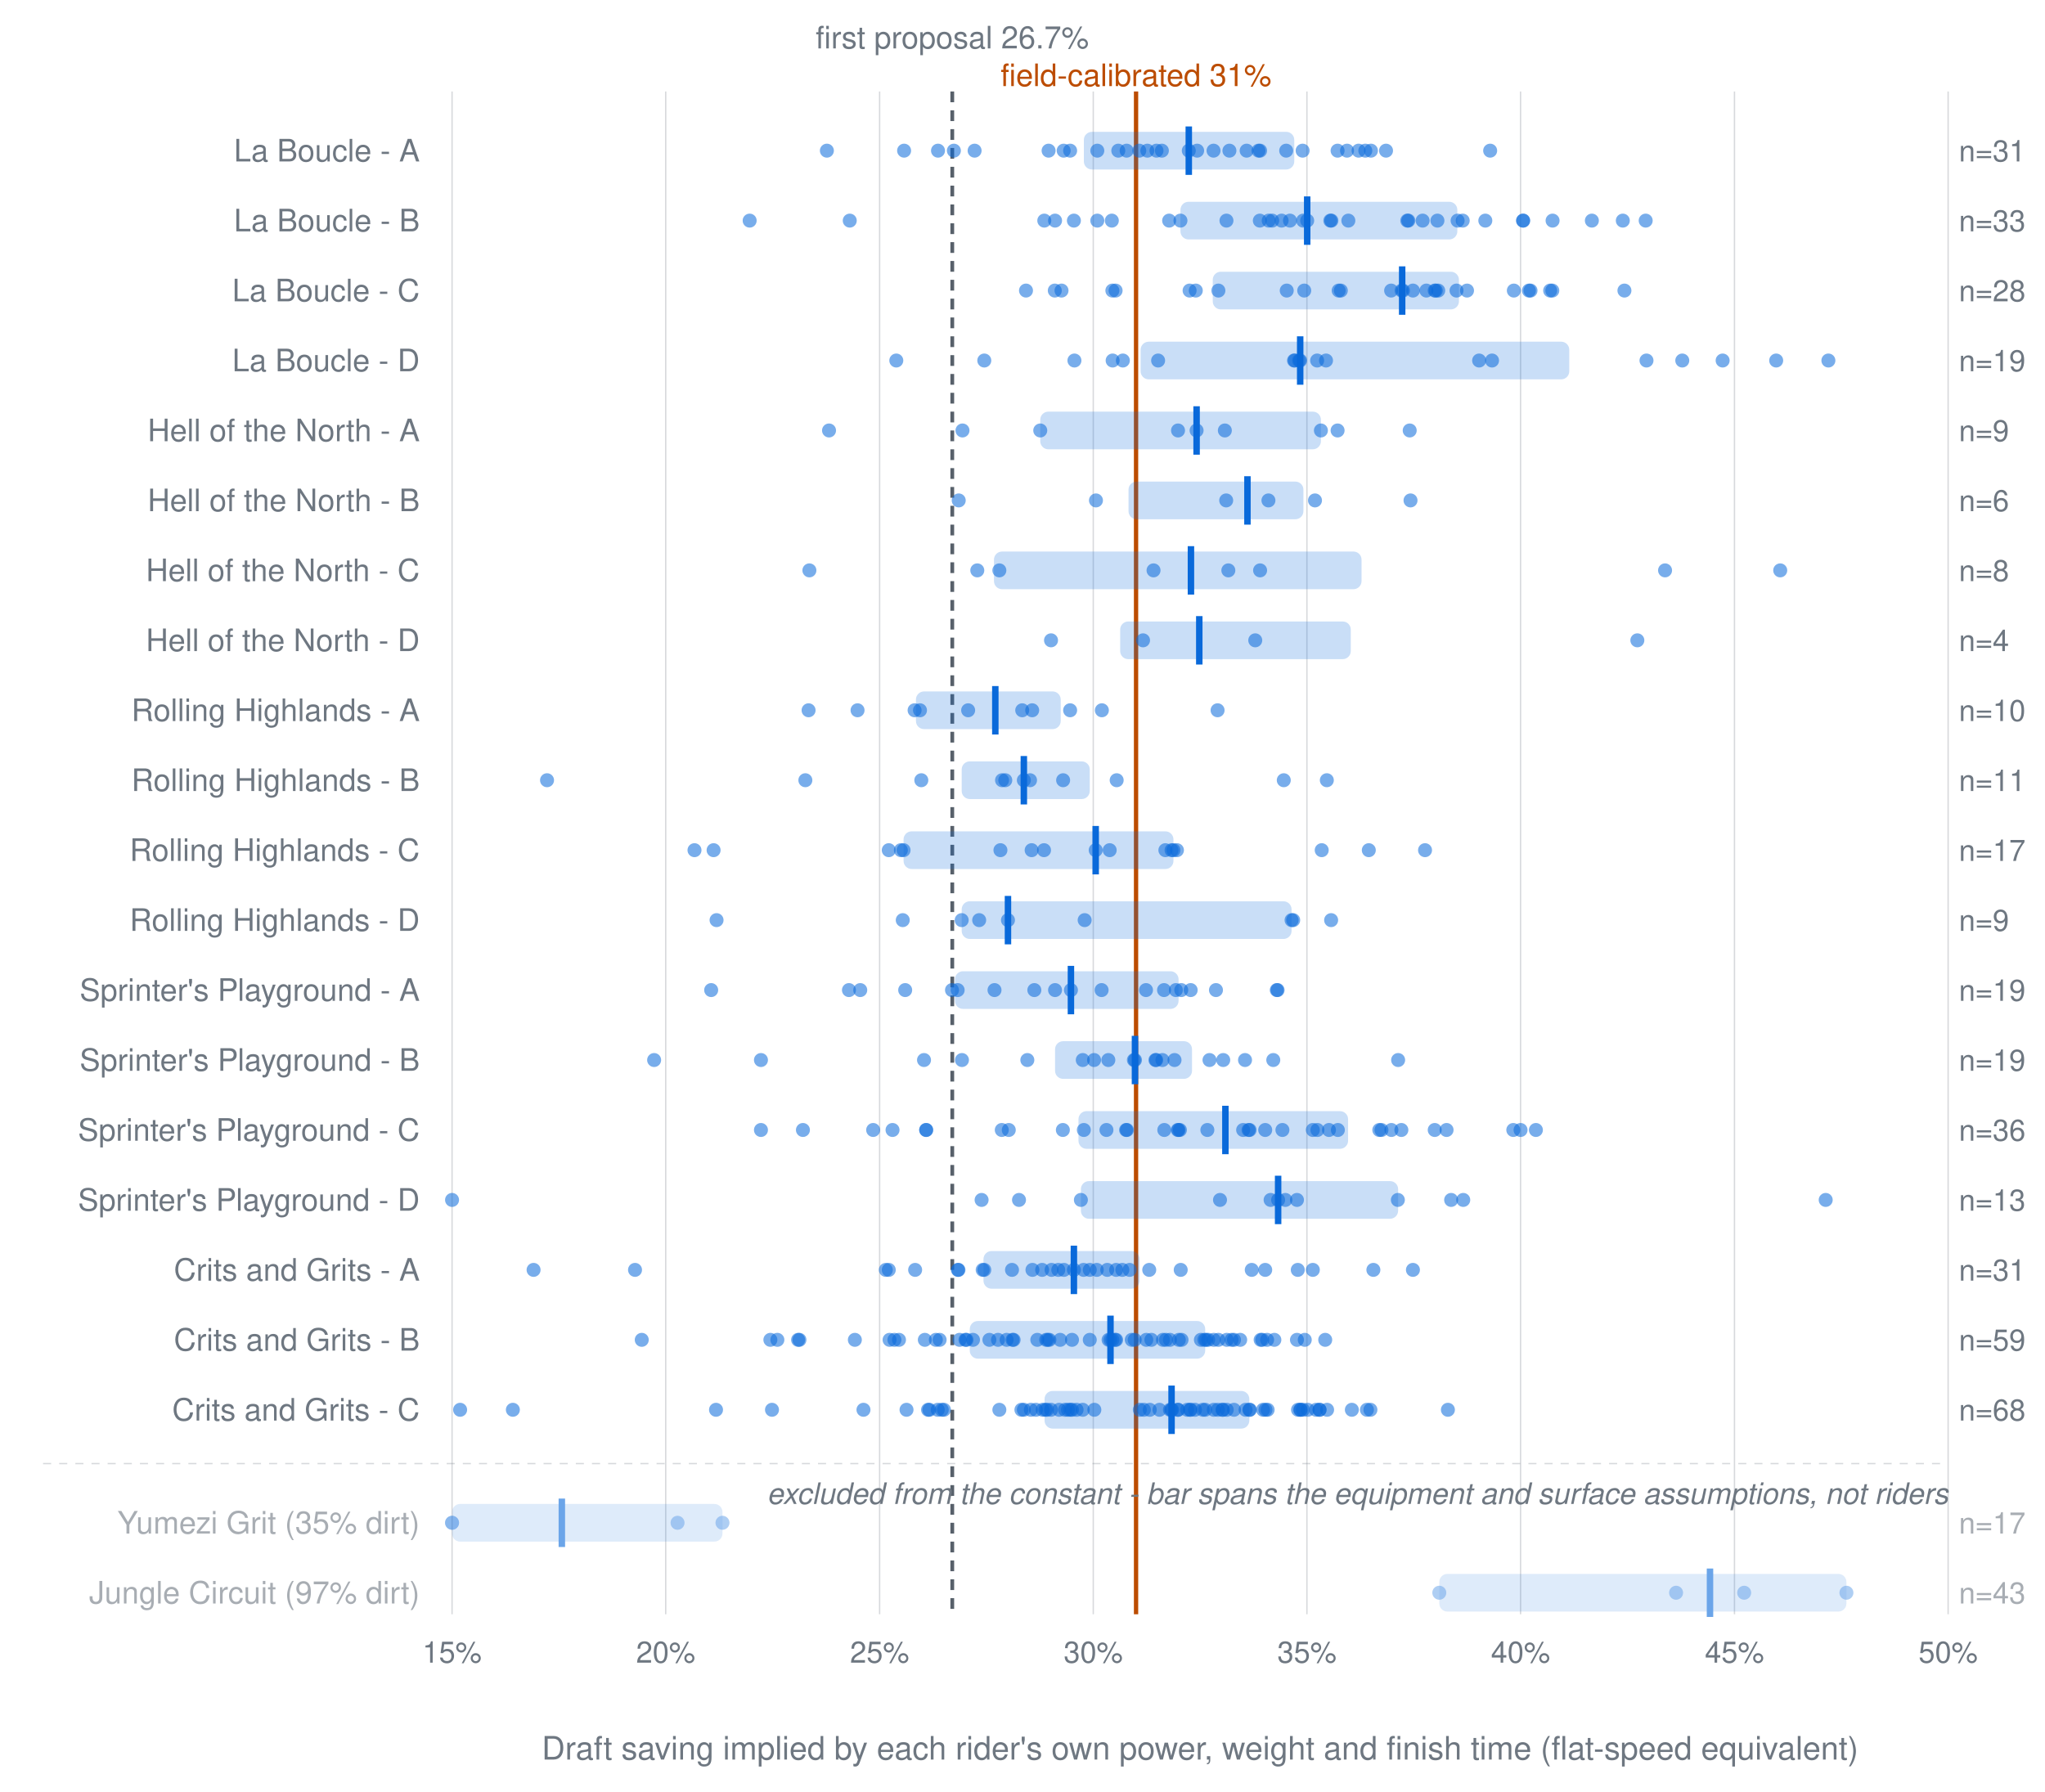
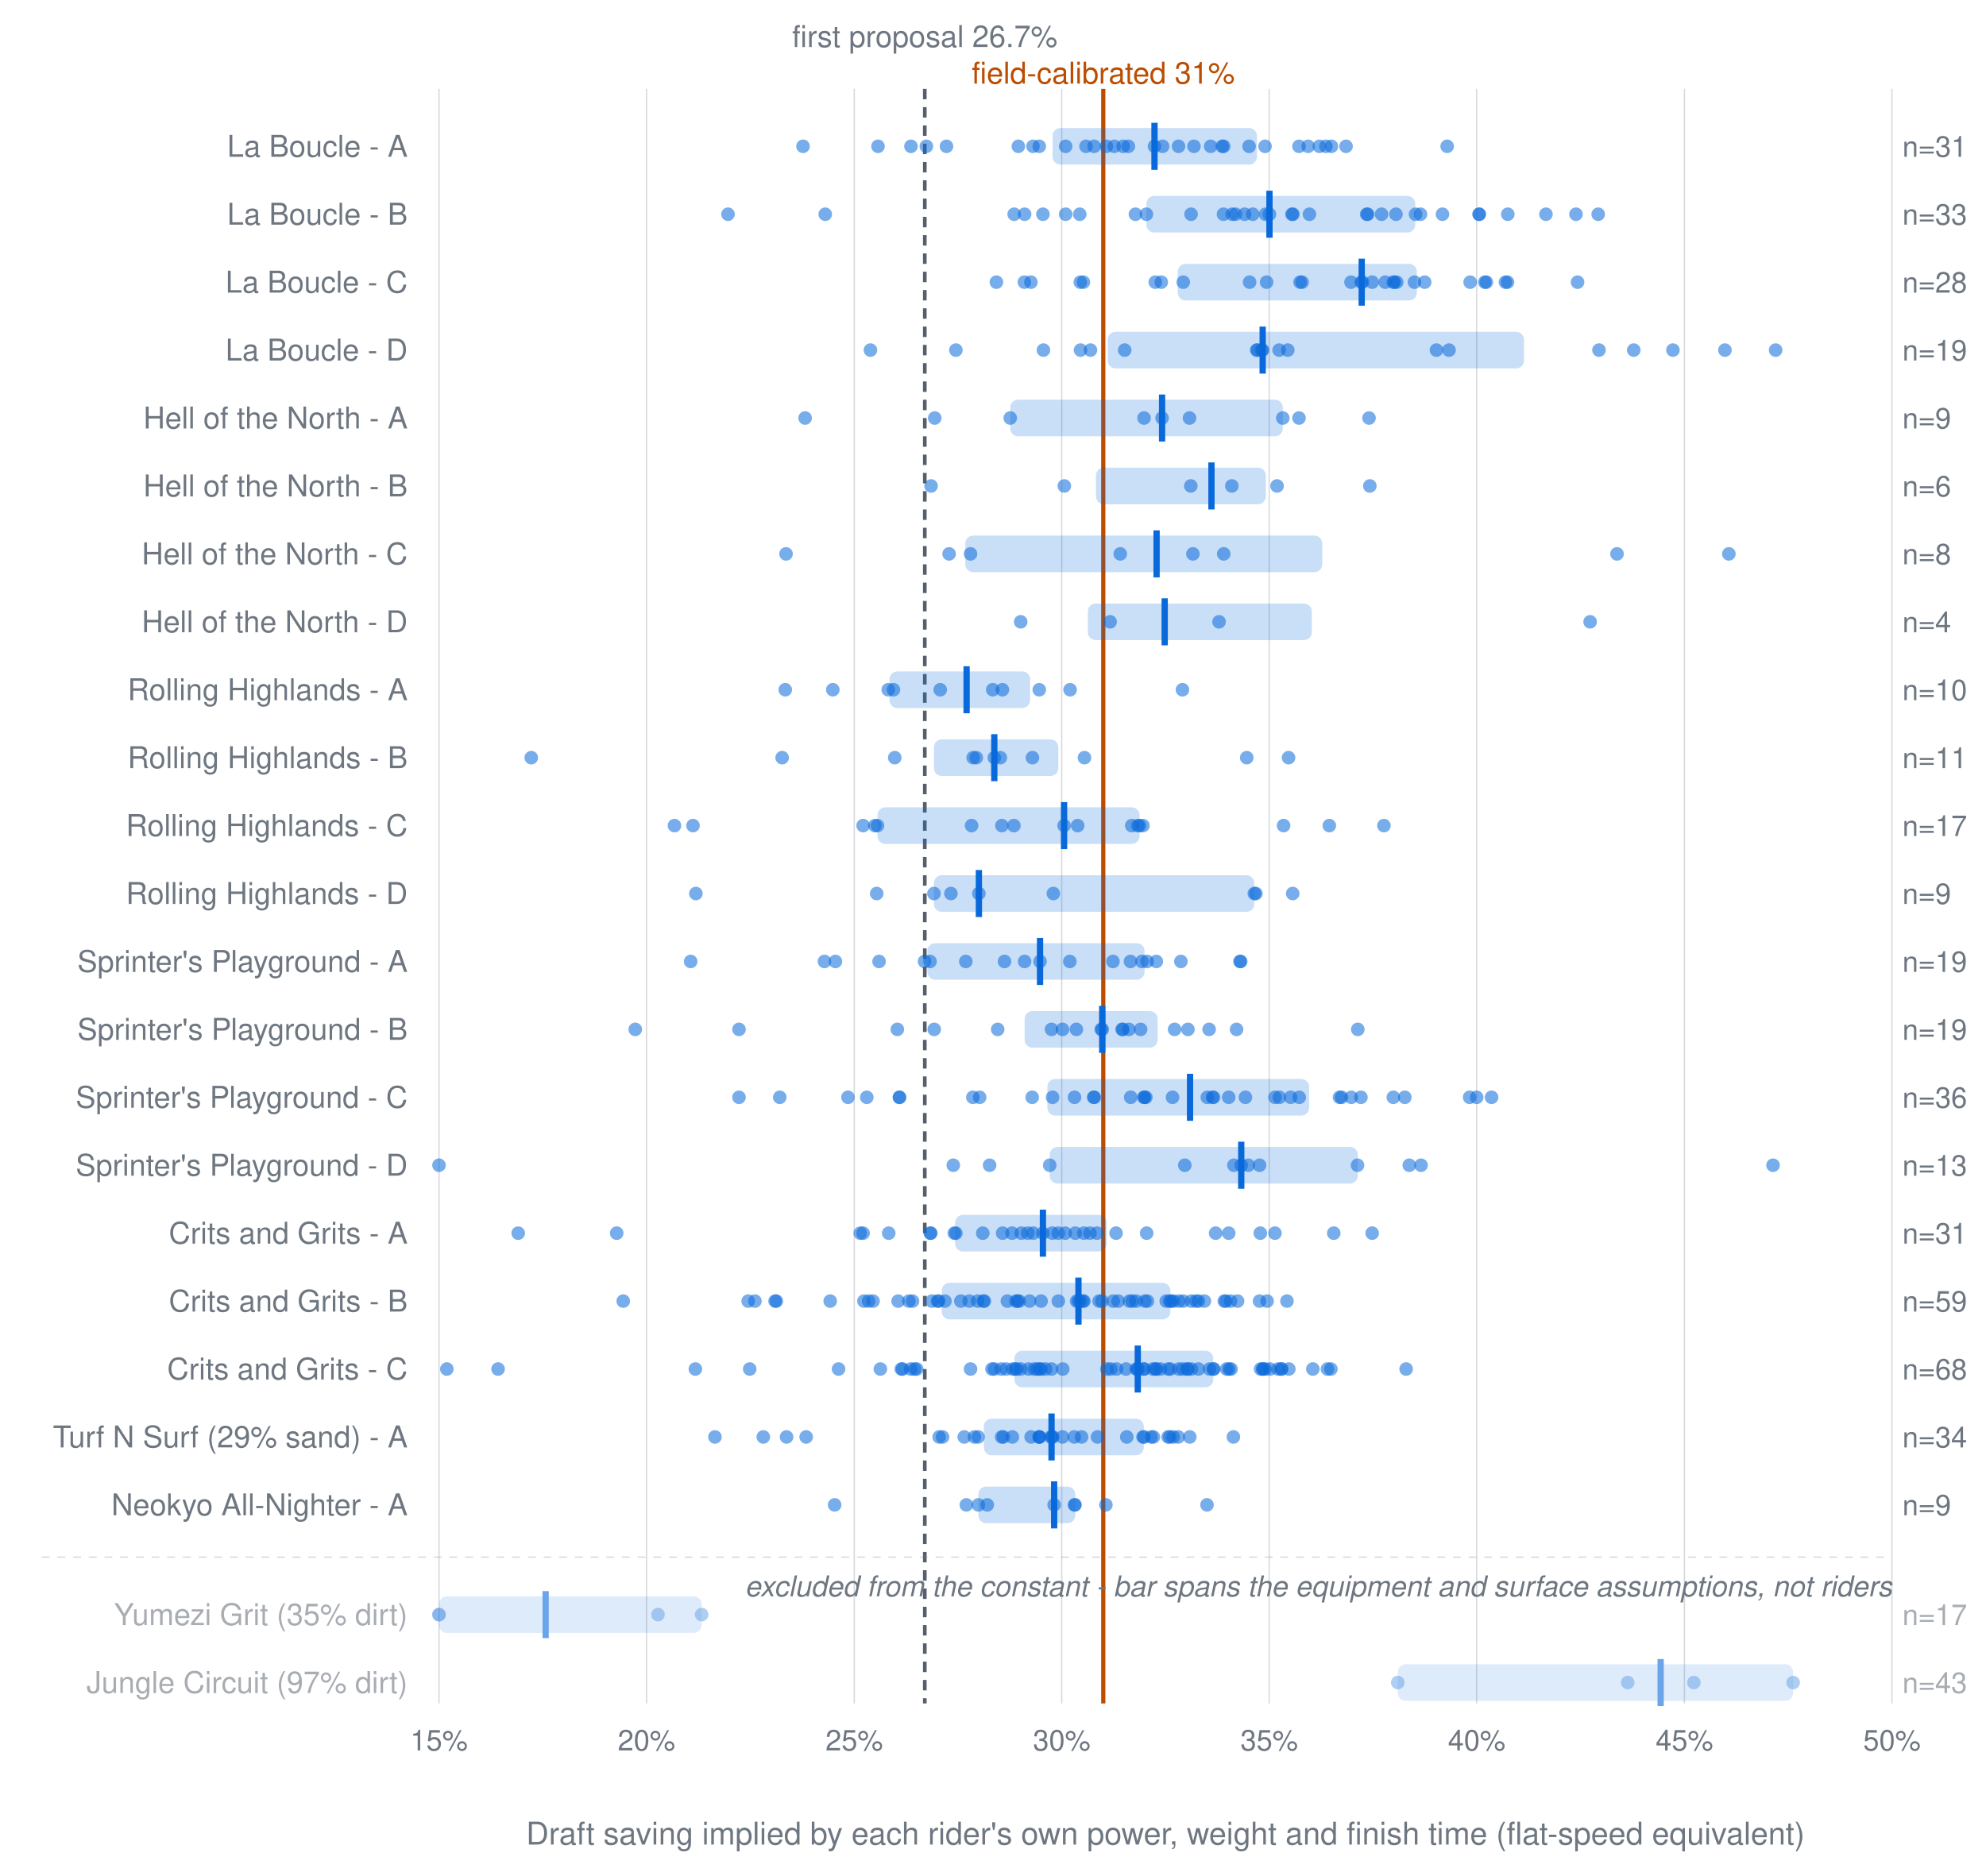
- <svg xmlns="http://www.w3.org/2000/svg" viewBox="0 0 760 666" width="760" height="666" role="img" aria-labelledby="ttl dsc">
+ <svg xmlns="http://www.w3.org/2000/svg" viewBox="0 0 760 718" width="760" height="718" role="img" aria-labelledby="ttl dsc">
  <style>
text{font-family:-apple-system,BlinkMacSystemFont,"Segoe UI",Helvetica,Arial,sans-serif}
.t{fill:#6e7781}
.grid{stroke:#6e7781;opacity:.28}
.iqr{fill:#0969da;opacity:.22}
.dot{fill:#0969da;opacity:.55}
.med{stroke:#0969da;stroke-width:2.4}
.old{stroke:#57606a;stroke-dasharray:4 3}
.new{stroke:#bc4c00}
.newt{fill:#bc4c00}
@media (prefers-color-scheme:dark){
.t{fill:#9198a1}
.grid{stroke:#9198a1;opacity:.22}
.iqr{fill:#58a6ff;opacity:.25}
.dot{fill:#58a6ff;opacity:.6}
.med{stroke:#58a6ff}
.old{stroke:#b1bac4}
.new{stroke:#f0883e}
.newt{fill:#f0883e}
}
</style>
-   <line x1="168.0" y1="34" x2="168.0" y2="600" class="grid" stroke-width="0.5" />
-   <text x="168.0" y="618" font-size="11" class="t" text-anchor="middle">15%</text>
-   <line x1="247.4" y1="34" x2="247.4" y2="600" class="grid" stroke-width="0.5" />
-   <text x="247.4" y="618" font-size="11" class="t" text-anchor="middle">20%</text>
-   <line x1="326.9" y1="34" x2="326.9" y2="600" class="grid" stroke-width="0.5" />
-   <text x="326.9" y="618" font-size="11" class="t" text-anchor="middle">25%</text>
-   <line x1="406.3" y1="34" x2="406.3" y2="600" class="grid" stroke-width="0.5" />
-   <text x="406.3" y="618" font-size="11" class="t" text-anchor="middle">30%</text>
-   <line x1="485.7" y1="34" x2="485.7" y2="600" class="grid" stroke-width="0.5" />
-   <text x="485.7" y="618" font-size="11" class="t" text-anchor="middle">35%</text>
-   <line x1="565.1" y1="34" x2="565.1" y2="600" class="grid" stroke-width="0.5" />
-   <text x="565.1" y="618" font-size="11" class="t" text-anchor="middle">40%</text>
-   <line x1="644.6" y1="34" x2="644.6" y2="600" class="grid" stroke-width="0.5" />
-   <text x="644.6" y="618" font-size="11" class="t" text-anchor="middle">45%</text>
-   <line x1="724.0" y1="34" x2="724.0" y2="600" class="grid" stroke-width="0.5" />
-   <text x="724.0" y="618" font-size="11" class="t" text-anchor="middle">50%</text>
-   <line x1="353.9" y1="34" x2="353.9" y2="600" class="old" stroke-width="1.4" />
+   <line x1="168.0" y1="34" x2="168.0" y2="652" class="grid" stroke-width="0.5" />
+   <text x="168.0" y="670" font-size="11" class="t" text-anchor="middle">15%</text>
+   <line x1="247.4" y1="34" x2="247.4" y2="652" class="grid" stroke-width="0.5" />
+   <text x="247.4" y="670" font-size="11" class="t" text-anchor="middle">20%</text>
+   <line x1="326.9" y1="34" x2="326.9" y2="652" class="grid" stroke-width="0.5" />
+   <text x="326.9" y="670" font-size="11" class="t" text-anchor="middle">25%</text>
+   <line x1="406.3" y1="34" x2="406.3" y2="652" class="grid" stroke-width="0.5" />
+   <text x="406.3" y="670" font-size="11" class="t" text-anchor="middle">30%</text>
+   <line x1="485.7" y1="34" x2="485.7" y2="652" class="grid" stroke-width="0.5" />
+   <text x="485.7" y="670" font-size="11" class="t" text-anchor="middle">35%</text>
+   <line x1="565.1" y1="34" x2="565.1" y2="652" class="grid" stroke-width="0.5" />
+   <text x="565.1" y="670" font-size="11" class="t" text-anchor="middle">40%</text>
+   <line x1="644.6" y1="34" x2="644.6" y2="652" class="grid" stroke-width="0.5" />
+   <text x="644.6" y="670" font-size="11" class="t" text-anchor="middle">45%</text>
+   <line x1="724.0" y1="34" x2="724.0" y2="652" class="grid" stroke-width="0.5" />
+   <text x="724.0" y="670" font-size="11" class="t" text-anchor="middle">50%</text>
+   <line x1="353.9" y1="34" x2="353.9" y2="652" class="old" stroke-width="1.4" />
  <text x="353.9" y="18" font-size="11.5" class="t" text-anchor="middle">first proposal 26.7%</text>
-   <line x1="422.2" y1="34" x2="422.2" y2="600" class="new" stroke-width="1.6" />
+   <line x1="422.2" y1="34" x2="422.2" y2="652" class="new" stroke-width="1.6" />
  <text x="422.2" y="32" font-size="11.5" class="newt" text-anchor="middle">field-calibrated 31%</text>
  <g>
    <text x="156" y="60" font-size="11.5" class="t" text-anchor="end">La Boucle - A</text>
    <rect x="402.8" y="49" width="78.2" height="14" rx="3" class="iqr" />
    <circle cx="307.3" cy="56" r="2.6" class="dot" />
    <circle cx="336.0" cy="56" r="2.6" class="dot" />
    <circle cx="348.6" cy="56" r="2.6" class="dot" />
    <circle cx="354.5" cy="56" r="2.6" class="dot" />
    <circle cx="362.2" cy="56" r="2.6" class="dot" />
    <circle cx="389.7" cy="56" r="2.6" class="dot" />
    <circle cx="395.3" cy="56" r="2.6" class="dot" />
    <circle cx="397.7" cy="56" r="2.6" class="dot" />
    <circle cx="407.8" cy="56" r="2.6" class="dot" />
    <circle cx="415.6" cy="56" r="2.6" class="dot" />
    <circle cx="418.7" cy="56" r="2.6" class="dot" />
    <circle cx="423.4" cy="56" r="2.6" class="dot" />
    <circle cx="426.4" cy="56" r="2.6" class="dot" />
    <circle cx="429.8" cy="56" r="2.6" class="dot" />
    <circle cx="431.8" cy="56" r="2.6" class="dot" />
    <circle cx="441.8" cy="56" r="2.6" class="dot" />
    <circle cx="444.9" cy="56" r="2.6" class="dot" />
    <circle cx="451.0" cy="56" r="2.6" class="dot" />
    <circle cx="456.9" cy="56" r="2.6" class="dot" />
    <circle cx="463.3" cy="56" r="2.6" class="dot" />
    <circle cx="467.7" cy="56" r="2.6" class="dot" />
    <circle cx="468.3" cy="56" r="2.6" class="dot" />
    <circle cx="478.0" cy="56" r="2.6" class="dot" />
    <circle cx="484.1" cy="56" r="2.6" class="dot" />
    <circle cx="497.1" cy="56" r="2.6" class="dot" />
    <circle cx="500.6" cy="56" r="2.6" class="dot" />
    <circle cx="504.9" cy="56" r="2.6" class="dot" />
    <circle cx="507.4" cy="56" r="2.6" class="dot" />
    <circle cx="509.5" cy="56" r="2.6" class="dot" />
    <circle cx="515.1" cy="56" r="2.6" class="dot" />
    <circle cx="553.8" cy="56" r="2.6" class="dot" />
    <line x1="441.8" y1="47" x2="441.8" y2="65" class="med" />
    <text x="728" y="60" font-size="11" class="t">n=31</text>
  </g>
  <g>
    <text x="156" y="86" font-size="11.5" class="t" text-anchor="end">La Boucle - B</text>
    <rect x="438.7" y="75" width="102.9" height="14" rx="3" class="iqr" />
    <circle cx="278.6" cy="82" r="2.6" class="dot" />
    <circle cx="315.8" cy="82" r="2.6" class="dot" />
    <circle cx="388.1" cy="82" r="2.6" class="dot" />
    <circle cx="392.1" cy="82" r="2.6" class="dot" />
    <circle cx="399.1" cy="82" r="2.6" class="dot" />
    <circle cx="407.8" cy="82" r="2.6" class="dot" />
    <circle cx="413.2" cy="82" r="2.6" class="dot" />
    <circle cx="434.5" cy="82" r="2.6" class="dot" />
    <circle cx="438.7" cy="82" r="2.6" class="dot" />
    <circle cx="455.8" cy="82" r="2.6" class="dot" />
    <circle cx="468.2" cy="82" r="2.6" class="dot" />
    <circle cx="471.5" cy="82" r="2.6" class="dot" />
    <circle cx="472.8" cy="82" r="2.6" class="dot" />
    <circle cx="476.3" cy="82" r="2.6" class="dot" />
    <circle cx="479.4" cy="82" r="2.6" class="dot" />
    <circle cx="484.3" cy="82" r="2.6" class="dot" />
    <circle cx="485.8" cy="82" r="2.6" class="dot" />
    <circle cx="494.4" cy="82" r="2.6" class="dot" />
    <circle cx="494.8" cy="82" r="2.6" class="dot" />
    <circle cx="501.1" cy="82" r="2.6" class="dot" />
    <circle cx="523.0" cy="82" r="2.6" class="dot" />
    <circle cx="523.4" cy="82" r="2.6" class="dot" />
    <circle cx="528.7" cy="82" r="2.6" class="dot" />
    <circle cx="534.2" cy="82" r="2.6" class="dot" />
    <circle cx="541.7" cy="82" r="2.6" class="dot" />
    <circle cx="543.6" cy="82" r="2.6" class="dot" />
    <circle cx="552.0" cy="82" r="2.6" class="dot" />
    <circle cx="566.0" cy="82" r="2.6" class="dot" />
    <circle cx="566.1" cy="82" r="2.6" class="dot" />
    <circle cx="577.0" cy="82" r="2.6" class="dot" />
    <circle cx="591.6" cy="82" r="2.6" class="dot" />
    <circle cx="603.1" cy="82" r="2.6" class="dot" />
    <circle cx="611.6" cy="82" r="2.6" class="dot" />
    <line x1="485.8" y1="73" x2="485.8" y2="91" class="med" />
    <text x="728" y="86" font-size="11" class="t">n=33</text>
  </g>
  <g>
    <text x="156" y="112" font-size="11.5" class="t" text-anchor="end">La Boucle - C</text>
    <rect x="450.7" y="101" width="91.5" height="14" rx="3" class="iqr" />
    <circle cx="381.3" cy="108" r="2.6" class="dot" />
    <circle cx="392.0" cy="108" r="2.6" class="dot" />
    <circle cx="394.5" cy="108" r="2.6" class="dot" />
    <circle cx="413.4" cy="108" r="2.6" class="dot" />
    <circle cx="414.6" cy="108" r="2.6" class="dot" />
    <circle cx="442.1" cy="108" r="2.6" class="dot" />
    <circle cx="444.4" cy="108" r="2.6" class="dot" />
    <circle cx="452.8" cy="108" r="2.6" class="dot" />
    <circle cx="478.2" cy="108" r="2.6" class="dot" />
    <circle cx="484.7" cy="108" r="2.6" class="dot" />
    <circle cx="497.5" cy="108" r="2.6" class="dot" />
    <circle cx="498.3" cy="108" r="2.6" class="dot" />
    <circle cx="517.0" cy="108" r="2.6" class="dot" />
    <circle cx="520.9" cy="108" r="2.6" class="dot" />
    <circle cx="521.4" cy="108" r="2.6" class="dot" />
    <circle cx="525.1" cy="108" r="2.6" class="dot" />
    <circle cx="530.1" cy="108" r="2.6" class="dot" />
    <circle cx="533.2" cy="108" r="2.6" class="dot" />
    <circle cx="533.6" cy="108" r="2.6" class="dot" />
    <circle cx="534.5" cy="108" r="2.6" class="dot" />
    <circle cx="541.3" cy="108" r="2.6" class="dot" />
    <circle cx="545.2" cy="108" r="2.6" class="dot" />
    <circle cx="562.6" cy="108" r="2.6" class="dot" />
    <circle cx="568.2" cy="108" r="2.6" class="dot" />
    <circle cx="568.8" cy="108" r="2.6" class="dot" />
    <circle cx="576.1" cy="108" r="2.6" class="dot" />
    <circle cx="576.9" cy="108" r="2.6" class="dot" />
    <circle cx="603.7" cy="108" r="2.6" class="dot" />
    <line x1="521.1" y1="99" x2="521.1" y2="117" class="med" />
    <text x="728" y="112" font-size="11" class="t">n=28</text>
  </g>
  <g>
    <text x="156" y="138" font-size="11.5" class="t" text-anchor="end">La Boucle - D</text>
    <rect x="423.9" y="127" width="159.3" height="14" rx="3" class="iqr" />
    <circle cx="333.1" cy="134" r="2.6" class="dot" />
    <circle cx="365.8" cy="134" r="2.6" class="dot" />
    <circle cx="399.3" cy="134" r="2.6" class="dot" />
    <circle cx="413.5" cy="134" r="2.6" class="dot" />
    <circle cx="417.3" cy="134" r="2.6" class="dot" />
    <circle cx="430.4" cy="134" r="2.6" class="dot" />
    <circle cx="480.9" cy="134" r="2.6" class="dot" />
    <circle cx="481.2" cy="134" r="2.6" class="dot" />
    <circle cx="482.8" cy="134" r="2.6" class="dot" />
    <circle cx="483.2" cy="134" r="2.6" class="dot" />
    <circle cx="489.5" cy="134" r="2.6" class="dot" />
    <circle cx="492.8" cy="134" r="2.6" class="dot" />
    <circle cx="549.7" cy="134" r="2.6" class="dot" />
    <circle cx="554.5" cy="134" r="2.6" class="dot" />
    <circle cx="611.9" cy="134" r="2.6" class="dot" />
    <circle cx="625.2" cy="134" r="2.6" class="dot" />
    <circle cx="640.2" cy="134" r="2.6" class="dot" />
    <circle cx="660.1" cy="134" r="2.6" class="dot" />
    <circle cx="679.5" cy="134" r="2.6" class="dot" />
    <line x1="483.2" y1="125" x2="483.2" y2="143" class="med" />
    <text x="728" y="138" font-size="11" class="t">n=19</text>
  </g>
  <g>
    <text x="156" y="164" font-size="11.5" class="t" text-anchor="end">Hell of the North - A</text>
    <rect x="386.6" y="153" width="104.3" height="14" rx="3" class="iqr" />
    <circle cx="308.1" cy="160" r="2.6" class="dot" />
    <circle cx="357.7" cy="160" r="2.6" class="dot" />
    <circle cx="386.6" cy="160" r="2.6" class="dot" />
    <circle cx="437.8" cy="160" r="2.6" class="dot" />
    <circle cx="444.7" cy="160" r="2.6" class="dot" />
    <circle cx="455.2" cy="160" r="2.6" class="dot" />
    <circle cx="490.9" cy="160" r="2.6" class="dot" />
    <circle cx="497.1" cy="160" r="2.6" class="dot" />
    <circle cx="523.9" cy="160" r="2.6" class="dot" />
    <line x1="444.7" y1="151" x2="444.7" y2="169" class="med" />
    <text x="728" y="164" font-size="11" class="t">n=9</text>
  </g>
  <g>
    <text x="156" y="190" font-size="11.5" class="t" text-anchor="end">Hell of the North - B</text>
    <rect x="419.4" y="179" width="65.0" height="14" rx="3" class="iqr" />
    <circle cx="356.3" cy="186" r="2.6" class="dot" />
    <circle cx="407.3" cy="186" r="2.6" class="dot" />
    <circle cx="455.7" cy="186" r="2.6" class="dot" />
    <circle cx="471.4" cy="186" r="2.6" class="dot" />
    <circle cx="488.7" cy="186" r="2.6" class="dot" />
    <circle cx="524.2" cy="186" r="2.6" class="dot" />
    <line x1="463.6" y1="177" x2="463.6" y2="195" class="med" />
    <text x="728" y="190" font-size="11" class="t">n=6</text>
  </g>
  <g>
    <text x="156" y="216" font-size="11.5" class="t" text-anchor="end">Hell of the North - C</text>
    <rect x="369.4" y="205" width="136.6" height="14" rx="3" class="iqr" />
    <circle cx="300.8" cy="212" r="2.6" class="dot" />
    <circle cx="363.2" cy="212" r="2.6" class="dot" />
    <circle cx="371.4" cy="212" r="2.6" class="dot" />
    <circle cx="428.7" cy="212" r="2.6" class="dot" />
    <circle cx="456.5" cy="212" r="2.6" class="dot" />
    <circle cx="468.3" cy="212" r="2.6" class="dot" />
    <circle cx="618.8" cy="212" r="2.6" class="dot" />
    <circle cx="661.6" cy="212" r="2.6" class="dot" />
    <line x1="442.6" y1="203" x2="442.6" y2="221" class="med" />
    <text x="728" y="216" font-size="11" class="t">n=8</text>
  </g>
  <g>
    <text x="156" y="242" font-size="11.5" class="t" text-anchor="end">Hell of the North - D</text>
    <rect x="416.3" y="231" width="85.7" height="14" rx="3" class="iqr" />
    <circle cx="390.6" cy="238" r="2.6" class="dot" />
    <circle cx="424.8" cy="238" r="2.6" class="dot" />
    <circle cx="466.5" cy="238" r="2.6" class="dot" />
    <circle cx="608.5" cy="238" r="2.6" class="dot" />
    <line x1="445.7" y1="229" x2="445.7" y2="247" class="med" />
    <text x="728" y="242" font-size="11" class="t">n=4</text>
  </g>
  <g>
    <text x="156" y="268" font-size="11.5" class="t" text-anchor="end">Rolling Highlands - A</text>
    <rect x="340.4" y="257" width="53.8" height="14" rx="3" class="iqr" />
    <circle cx="300.5" cy="264" r="2.6" class="dot" />
    <circle cx="318.7" cy="264" r="2.6" class="dot" />
    <circle cx="339.9" cy="264" r="2.6" class="dot" />
    <circle cx="341.9" cy="264" r="2.6" class="dot" />
    <circle cx="359.8" cy="264" r="2.6" class="dot" />
    <circle cx="379.9" cy="264" r="2.6" class="dot" />
    <circle cx="383.6" cy="264" r="2.6" class="dot" />
    <circle cx="397.7" cy="264" r="2.6" class="dot" />
    <circle cx="409.5" cy="264" r="2.6" class="dot" />
    <circle cx="452.5" cy="264" r="2.6" class="dot" />
    <line x1="369.9" y1="255" x2="369.9" y2="273" class="med" />
    <text x="728" y="268" font-size="11" class="t">n=10</text>
  </g>
  <g>
    <text x="156" y="294" font-size="11.5" class="t" text-anchor="end">Rolling Highlands - B</text>
    <rect x="357.4" y="283" width="47.6" height="14" rx="3" class="iqr" />
    <circle cx="203.3" cy="290" r="2.6" class="dot" />
    <circle cx="299.3" cy="290" r="2.6" class="dot" />
    <circle cx="342.4" cy="290" r="2.6" class="dot" />
    <circle cx="372.4" cy="290" r="2.6" class="dot" />
    <circle cx="373.6" cy="290" r="2.6" class="dot" />
    <circle cx="380.5" cy="290" r="2.6" class="dot" />
    <circle cx="382.8" cy="290" r="2.6" class="dot" />
    <circle cx="395.1" cy="290" r="2.6" class="dot" />
    <circle cx="415.0" cy="290" r="2.6" class="dot" />
    <circle cx="477.1" cy="290" r="2.6" class="dot" />
    <circle cx="493.1" cy="290" r="2.6" class="dot" />
    <line x1="380.5" y1="281" x2="380.5" y2="299" class="med" />
    <text x="728" y="294" font-size="11" class="t">n=11</text>
  </g>
  <g>
    <text x="156" y="320" font-size="11.5" class="t" text-anchor="end">Rolling Highlands - C</text>
    <rect x="335.8" y="309" width="100.3" height="14" rx="3" class="iqr" />
    <circle cx="258.1" cy="316" r="2.6" class="dot" />
    <circle cx="265.2" cy="316" r="2.6" class="dot" />
    <circle cx="330.3" cy="316" r="2.6" class="dot" />
    <circle cx="334.8" cy="316" r="2.6" class="dot" />
    <circle cx="335.8" cy="316" r="2.6" class="dot" />
    <circle cx="371.8" cy="316" r="2.6" class="dot" />
    <circle cx="383.4" cy="316" r="2.6" class="dot" />
    <circle cx="388.0" cy="316" r="2.6" class="dot" />
    <circle cx="407.2" cy="316" r="2.6" class="dot" />
    <circle cx="412.4" cy="316" r="2.6" class="dot" />
    <circle cx="433.1" cy="316" r="2.6" class="dot" />
    <circle cx="435.4" cy="316" r="2.6" class="dot" />
    <circle cx="436.1" cy="316" r="2.6" class="dot" />
    <circle cx="437.4" cy="316" r="2.6" class="dot" />
    <circle cx="491.2" cy="316" r="2.6" class="dot" />
    <circle cx="508.7" cy="316" r="2.6" class="dot" />
    <circle cx="529.6" cy="316" r="2.6" class="dot" />
    <line x1="407.2" y1="307" x2="407.2" y2="325" class="med" />
    <text x="728" y="320" font-size="11" class="t">n=17</text>
  </g>
  <g>
    <text x="156" y="346" font-size="11.5" class="t" text-anchor="end">Rolling Highlands - D</text>
    <rect x="357.4" y="335" width="122.6" height="14" rx="3" class="iqr" />
    <circle cx="266.3" cy="342" r="2.6" class="dot" />
    <circle cx="335.5" cy="342" r="2.6" class="dot" />
    <circle cx="357.4" cy="342" r="2.6" class="dot" />
    <circle cx="363.9" cy="342" r="2.6" class="dot" />
    <circle cx="374.6" cy="342" r="2.6" class="dot" />
    <circle cx="403.1" cy="342" r="2.6" class="dot" />
    <circle cx="480.0" cy="342" r="2.6" class="dot" />
    <circle cx="480.6" cy="342" r="2.6" class="dot" />
    <circle cx="494.7" cy="342" r="2.6" class="dot" />
    <line x1="374.6" y1="333" x2="374.6" y2="351" class="med" />
    <text x="728" y="346" font-size="11" class="t">n=9</text>
  </g>
  <g>
    <text x="156" y="372" font-size="11.5" class="t" text-anchor="end">Sprinter's Playground - A</text>
    <rect x="354.9" y="361" width="83.1" height="14" rx="3" class="iqr" />
    <circle cx="264.3" cy="368" r="2.6" class="dot" />
    <circle cx="315.5" cy="368" r="2.6" class="dot" />
    <circle cx="319.7" cy="368" r="2.6" class="dot" />
    <circle cx="336.4" cy="368" r="2.6" class="dot" />
    <circle cx="353.8" cy="368" r="2.6" class="dot" />
    <circle cx="355.9" cy="368" r="2.6" class="dot" />
    <circle cx="369.6" cy="368" r="2.6" class="dot" />
    <circle cx="384.4" cy="368" r="2.6" class="dot" />
    <circle cx="392.1" cy="368" r="2.6" class="dot" />
    <circle cx="398.0" cy="368" r="2.6" class="dot" />
    <circle cx="409.4" cy="368" r="2.6" class="dot" />
    <circle cx="425.9" cy="368" r="2.6" class="dot" />
    <circle cx="432.6" cy="368" r="2.6" class="dot" />
    <circle cx="437.0" cy="368" r="2.6" class="dot" />
    <circle cx="439.0" cy="368" r="2.6" class="dot" />
    <circle cx="442.5" cy="368" r="2.6" class="dot" />
    <circle cx="451.9" cy="368" r="2.6" class="dot" />
    <circle cx="474.5" cy="368" r="2.6" class="dot" />
    <circle cx="474.8" cy="368" r="2.6" class="dot" />
    <line x1="398.0" y1="359" x2="398.0" y2="377" class="med" />
    <text x="728" y="372" font-size="11" class="t">n=19</text>
  </g>
  <g>
    <text x="156" y="398" font-size="11.5" class="t" text-anchor="end">Sprinter's Playground - B</text>
    <rect x="392.1" y="387" width="50.9" height="14" rx="3" class="iqr" />
    <circle cx="243.1" cy="394" r="2.6" class="dot" />
    <circle cx="282.8" cy="394" r="2.6" class="dot" />
    <circle cx="343.4" cy="394" r="2.6" class="dot" />
    <circle cx="357.5" cy="394" r="2.6" class="dot" />
    <circle cx="381.8" cy="394" r="2.6" class="dot" />
    <circle cx="402.4" cy="394" r="2.6" class="dot" />
    <circle cx="406.6" cy="394" r="2.6" class="dot" />
    <circle cx="411.9" cy="394" r="2.6" class="dot" />
    <circle cx="421.4" cy="394" r="2.6" class="dot" />
    <circle cx="421.8" cy="394" r="2.6" class="dot" />
    <circle cx="429.4" cy="394" r="2.6" class="dot" />
    <circle cx="429.7" cy="394" r="2.6" class="dot" />
    <circle cx="432.0" cy="394" r="2.6" class="dot" />
    <circle cx="436.5" cy="394" r="2.6" class="dot" />
    <circle cx="449.5" cy="394" r="2.6" class="dot" />
    <circle cx="454.6" cy="394" r="2.6" class="dot" />
    <circle cx="462.7" cy="394" r="2.6" class="dot" />
    <circle cx="473.2" cy="394" r="2.6" class="dot" />
    <circle cx="519.6" cy="394" r="2.6" class="dot" />
    <line x1="421.8" y1="385" x2="421.8" y2="403" class="med" />
    <text x="728" y="398" font-size="11" class="t">n=19</text>
  </g>
  <g>
    <text x="156" y="424" font-size="11.5" class="t" text-anchor="end">Sprinter's Playground - C</text>
    <rect x="400.8" y="413" width="100.2" height="14" rx="3" class="iqr" />
    <circle cx="282.8" cy="420" r="2.6" class="dot" />
    <circle cx="298.4" cy="420" r="2.6" class="dot" />
    <circle cx="324.5" cy="420" r="2.6" class="dot" />
    <circle cx="331.7" cy="420" r="2.6" class="dot" />
    <circle cx="344.2" cy="420" r="2.6" class="dot" />
    <circle cx="344.2" cy="420" r="2.6" class="dot" />
    <circle cx="372.3" cy="420" r="2.6" class="dot" />
    <circle cx="374.9" cy="420" r="2.6" class="dot" />
    <circle cx="395.0" cy="420" r="2.6" class="dot" />
    <circle cx="402.8" cy="420" r="2.6" class="dot" />
    <circle cx="411.2" cy="420" r="2.6" class="dot" />
    <circle cx="418.5" cy="420" r="2.6" class="dot" />
    <circle cx="418.8" cy="420" r="2.6" class="dot" />
    <circle cx="432.7" cy="420" r="2.6" class="dot" />
    <circle cx="437.7" cy="420" r="2.6" class="dot" />
    <circle cx="438.0" cy="420" r="2.6" class="dot" />
    <circle cx="438.5" cy="420" r="2.6" class="dot" />
    <circle cx="448.7" cy="420" r="2.6" class="dot" />
    <circle cx="462.0" cy="420" r="2.6" class="dot" />
    <circle cx="464.0" cy="420" r="2.6" class="dot" />
    <circle cx="464.4" cy="420" r="2.6" class="dot" />
    <circle cx="470.2" cy="420" r="2.6" class="dot" />
    <circle cx="476.6" cy="420" r="2.6" class="dot" />
    <circle cx="487.9" cy="420" r="2.6" class="dot" />
    <circle cx="489.6" cy="420" r="2.6" class="dot" />
    <circle cx="493.9" cy="420" r="2.6" class="dot" />
    <circle cx="497.2" cy="420" r="2.6" class="dot" />
    <circle cx="512.6" cy="420" r="2.6" class="dot" />
    <circle cx="513.4" cy="420" r="2.6" class="dot" />
    <circle cx="517.1" cy="420" r="2.6" class="dot" />
    <circle cx="520.8" cy="420" r="2.6" class="dot" />
    <circle cx="533.2" cy="420" r="2.6" class="dot" />
    <circle cx="537.6" cy="420" r="2.6" class="dot" />
    <circle cx="562.4" cy="420" r="2.6" class="dot" />
    <circle cx="565.1" cy="420" r="2.6" class="dot" />
    <circle cx="570.8" cy="420" r="2.6" class="dot" />
    <line x1="455.4" y1="411" x2="455.4" y2="429" class="med" />
    <text x="728" y="424" font-size="11" class="t">n=36</text>
  </g>
  <g>
    <text x="156" y="450" font-size="11.5" class="t" text-anchor="end">Sprinter's Playground - D</text>
    <rect x="401.7" y="439" width="117.9" height="14" rx="3" class="iqr" />
    <circle cx="168.0" cy="446" r="2.6" class="dot" />
    <circle cx="364.8" cy="446" r="2.6" class="dot" />
    <circle cx="378.7" cy="446" r="2.6" class="dot" />
    <circle cx="401.7" cy="446" r="2.6" class="dot" />
    <circle cx="453.4" cy="446" r="2.6" class="dot" />
    <circle cx="472.2" cy="446" r="2.6" class="dot" />
    <circle cx="475.0" cy="446" r="2.6" class="dot" />
    <circle cx="477.7" cy="446" r="2.6" class="dot" />
    <circle cx="482.0" cy="446" r="2.6" class="dot" />
    <circle cx="519.5" cy="446" r="2.6" class="dot" />
    <circle cx="539.3" cy="446" r="2.6" class="dot" />
    <circle cx="543.8" cy="446" r="2.6" class="dot" />
    <circle cx="678.5" cy="446" r="2.6" class="dot" />
    <line x1="475.0" y1="437" x2="475.0" y2="455" class="med" />
    <text x="728" y="450" font-size="11" class="t">n=13</text>
  </g>
  <g>
    <text x="156" y="476" font-size="11.5" class="t" text-anchor="end">Crits and Grits - A</text>
    <rect x="365.5" y="465" width="58.0" height="14" rx="3" class="iqr" />
    <circle cx="198.3" cy="472" r="2.6" class="dot" />
    <circle cx="236.0" cy="472" r="2.6" class="dot" />
    <circle cx="329.2" cy="472" r="2.6" class="dot" />
    <circle cx="330.3" cy="472" r="2.6" class="dot" />
    <circle cx="340.1" cy="472" r="2.6" class="dot" />
    <circle cx="356.0" cy="472" r="2.6" class="dot" />
    <circle cx="356.2" cy="472" r="2.6" class="dot" />
    <circle cx="365.2" cy="472" r="2.6" class="dot" />
    <circle cx="365.8" cy="472" r="2.6" class="dot" />
    <circle cx="376.1" cy="472" r="2.6" class="dot" />
    <circle cx="383.7" cy="472" r="2.6" class="dot" />
    <circle cx="387.3" cy="472" r="2.6" class="dot" />
    <circle cx="390.8" cy="472" r="2.6" class="dot" />
    <circle cx="393.3" cy="472" r="2.6" class="dot" />
    <circle cx="395.4" cy="472" r="2.6" class="dot" />
    <circle cx="399.1" cy="472" r="2.6" class="dot" />
    <circle cx="402.7" cy="472" r="2.6" class="dot" />
    <circle cx="405.0" cy="472" r="2.6" class="dot" />
    <circle cx="407.6" cy="472" r="2.6" class="dot" />
    <circle cx="411.5" cy="472" r="2.6" class="dot" />
    <circle cx="414.8" cy="472" r="2.6" class="dot" />
    <circle cx="417.1" cy="472" r="2.6" class="dot" />
    <circle cx="419.8" cy="472" r="2.6" class="dot" />
    <circle cx="427.1" cy="472" r="2.6" class="dot" />
    <circle cx="438.8" cy="472" r="2.6" class="dot" />
    <circle cx="465.2" cy="472" r="2.6" class="dot" />
    <circle cx="470.2" cy="472" r="2.6" class="dot" />
    <circle cx="482.3" cy="472" r="2.6" class="dot" />
    <circle cx="487.9" cy="472" r="2.6" class="dot" />
    <circle cx="510.4" cy="472" r="2.6" class="dot" />
    <circle cx="525.1" cy="472" r="2.6" class="dot" />
    <line x1="399.1" y1="463" x2="399.1" y2="481" class="med" />
    <text x="728" y="476" font-size="11" class="t">n=31</text>
  </g>
  <g>
    <text x="156" y="502" font-size="11.5" class="t" text-anchor="end">Crits and Grits - B</text>
    <rect x="360.4" y="491" width="87.5" height="14" rx="3" class="iqr" />
    <circle cx="238.5" cy="498" r="2.6" class="dot" />
    <circle cx="286.3" cy="498" r="2.6" class="dot" />
    <circle cx="288.9" cy="498" r="2.6" class="dot" />
    <circle cx="296.6" cy="498" r="2.6" class="dot" />
    <circle cx="297.1" cy="498" r="2.6" class="dot" />
    <circle cx="317.7" cy="498" r="2.6" class="dot" />
    <circle cx="330.6" cy="498" r="2.6" class="dot" />
    <circle cx="332.4" cy="498" r="2.6" class="dot" />
    <circle cx="334.1" cy="498" r="2.6" class="dot" />
    <circle cx="343.7" cy="498" r="2.6" class="dot" />
    <circle cx="347.8" cy="498" r="2.6" class="dot" />
    <circle cx="349.2" cy="498" r="2.6" class="dot" />
    <circle cx="356.6" cy="498" r="2.6" class="dot" />
    <circle cx="358.8" cy="498" r="2.6" class="dot" />
    <circle cx="359.2" cy="498" r="2.6" class="dot" />
    <circle cx="361.6" cy="498" r="2.6" class="dot" />
    <circle cx="367.7" cy="498" r="2.6" class="dot" />
    <circle cx="370.9" cy="498" r="2.6" class="dot" />
    <circle cx="374.1" cy="498" r="2.6" class="dot" />
    <circle cx="376.3" cy="498" r="2.6" class="dot" />
    <circle cx="376.7" cy="498" r="2.6" class="dot" />
    <circle cx="385.5" cy="498" r="2.6" class="dot" />
    <circle cx="388.8" cy="498" r="2.6" class="dot" />
    <circle cx="389.4" cy="498" r="2.6" class="dot" />
    <circle cx="390.0" cy="498" r="2.6" class="dot" />
    <circle cx="394.0" cy="498" r="2.6" class="dot" />
    <circle cx="398.4" cy="498" r="2.6" class="dot" />
    <circle cx="405.0" cy="498" r="2.6" class="dot" />
    <circle cx="412.0" cy="498" r="2.6" class="dot" />
    <circle cx="412.7" cy="498" r="2.6" class="dot" />
    <circle cx="413.4" cy="498" r="2.6" class="dot" />
    <circle cx="414.4" cy="498" r="2.6" class="dot" />
    <circle cx="414.8" cy="498" r="2.6" class="dot" />
    <circle cx="420.6" cy="498" r="2.6" class="dot" />
    <circle cx="421.7" cy="498" r="2.6" class="dot" />
    <circle cx="426.0" cy="498" r="2.6" class="dot" />
    <circle cx="427.9" cy="498" r="2.6" class="dot" />
    <circle cx="432.2" cy="498" r="2.6" class="dot" />
    <circle cx="433.3" cy="498" r="2.6" class="dot" />
    <circle cx="434.8" cy="498" r="2.6" class="dot" />
    <circle cx="438.1" cy="498" r="2.6" class="dot" />
    <circle cx="439.1" cy="498" r="2.6" class="dot" />
    <circle cx="446.3" cy="498" r="2.6" class="dot" />
    <circle cx="447.6" cy="498" r="2.6" class="dot" />
    <circle cx="448.2" cy="498" r="2.6" class="dot" />
    <circle cx="449.0" cy="498" r="2.6" class="dot" />
    <circle cx="451.1" cy="498" r="2.6" class="dot" />
    <circle cx="452.8" cy="498" r="2.6" class="dot" />
    <circle cx="455.9" cy="498" r="2.6" class="dot" />
    <circle cx="457.7" cy="498" r="2.6" class="dot" />
    <circle cx="458.6" cy="498" r="2.6" class="dot" />
    <circle cx="460.9" cy="498" r="2.6" class="dot" />
    <circle cx="468.5" cy="498" r="2.6" class="dot" />
    <circle cx="469.1" cy="498" r="2.6" class="dot" />
    <circle cx="470.9" cy="498" r="2.6" class="dot" />
    <circle cx="473.6" cy="498" r="2.6" class="dot" />
    <circle cx="482.0" cy="498" r="2.6" class="dot" />
    <circle cx="484.9" cy="498" r="2.6" class="dot" />
    <circle cx="492.5" cy="498" r="2.6" class="dot" />
    <line x1="412.7" y1="489" x2="412.7" y2="507" class="med" />
    <text x="728" y="502" font-size="11" class="t">n=59</text>
  </g>
  <g>
    <text x="156" y="528" font-size="11.5" class="t" text-anchor="end">Crits and Grits - C</text>
    <rect x="388.2" y="517" width="76.1" height="14" rx="3" class="iqr" />
    <circle cx="171.0" cy="524" r="2.6" class="dot" />
    <circle cx="190.6" cy="524" r="2.6" class="dot" />
    <circle cx="266.1" cy="524" r="2.6" class="dot" />
    <circle cx="286.9" cy="524" r="2.6" class="dot" />
    <circle cx="320.9" cy="524" r="2.6" class="dot" />
    <circle cx="336.9" cy="524" r="2.6" class="dot" />
    <circle cx="344.9" cy="524" r="2.6" class="dot" />
    <circle cx="345.4" cy="524" r="2.6" class="dot" />
    <circle cx="348.5" cy="524" r="2.6" class="dot" />
    <circle cx="350.0" cy="524" r="2.6" class="dot" />
    <circle cx="350.8" cy="524" r="2.6" class="dot" />
    <circle cx="371.4" cy="524" r="2.6" class="dot" />
    <circle cx="379.6" cy="524" r="2.6" class="dot" />
    <circle cx="380.5" cy="524" r="2.6" class="dot" />
    <circle cx="383.1" cy="524" r="2.6" class="dot" />
    <circle cx="385.0" cy="524" r="2.6" class="dot" />
    <circle cx="387.5" cy="524" r="2.6" class="dot" />
    <circle cx="388.5" cy="524" r="2.6" class="dot" />
    <circle cx="389.1" cy="524" r="2.6" class="dot" />
    <circle cx="390.6" cy="524" r="2.6" class="dot" />
    <circle cx="393.6" cy="524" r="2.6" class="dot" />
    <circle cx="395.8" cy="524" r="2.6" class="dot" />
    <circle cx="396.9" cy="524" r="2.6" class="dot" />
    <circle cx="397.8" cy="524" r="2.6" class="dot" />
    <circle cx="398.4" cy="524" r="2.6" class="dot" />
    <circle cx="400.1" cy="524" r="2.6" class="dot" />
    <circle cx="402.4" cy="524" r="2.6" class="dot" />
    <circle cx="406.7" cy="524" r="2.6" class="dot" />
    <circle cx="423.6" cy="524" r="2.6" class="dot" />
    <circle cx="425.1" cy="524" r="2.6" class="dot" />
    <circle cx="427.3" cy="524" r="2.6" class="dot" />
    <circle cx="430.9" cy="524" r="2.6" class="dot" />
    <circle cx="434.8" cy="524" r="2.6" class="dot" />
    <circle cx="435.3" cy="524" r="2.6" class="dot" />
    <circle cx="435.6" cy="524" r="2.6" class="dot" />
    <circle cx="437.8" cy="524" r="2.6" class="dot" />
    <circle cx="437.8" cy="524" r="2.6" class="dot" />
    <circle cx="441.2" cy="524" r="2.6" class="dot" />
    <circle cx="442.2" cy="524" r="2.6" class="dot" />
    <circle cx="442.5" cy="524" r="2.6" class="dot" />
    <circle cx="444.1" cy="524" r="2.6" class="dot" />
    <circle cx="447.0" cy="524" r="2.6" class="dot" />
    <circle cx="447.9" cy="524" r="2.6" class="dot" />
    <circle cx="451.1" cy="524" r="2.6" class="dot" />
    <circle cx="452.6" cy="524" r="2.6" class="dot" />
    <circle cx="454.3" cy="524" r="2.6" class="dot" />
    <circle cx="454.5" cy="524" r="2.6" class="dot" />
    <circle cx="455.9" cy="524" r="2.6" class="dot" />
    <circle cx="458.6" cy="524" r="2.6" class="dot" />
    <circle cx="462.9" cy="524" r="2.6" class="dot" />
    <circle cx="464.3" cy="524" r="2.6" class="dot" />
    <circle cx="464.5" cy="524" r="2.6" class="dot" />
    <circle cx="469.4" cy="524" r="2.6" class="dot" />
    <circle cx="470.3" cy="524" r="2.6" class="dot" />
    <circle cx="471.1" cy="524" r="2.6" class="dot" />
    <circle cx="482.4" cy="524" r="2.6" class="dot" />
    <circle cx="483.2" cy="524" r="2.6" class="dot" />
    <circle cx="483.4" cy="524" r="2.6" class="dot" />
    <circle cx="484.2" cy="524" r="2.6" class="dot" />
    <circle cx="486.0" cy="524" r="2.6" class="dot" />
    <circle cx="489.1" cy="524" r="2.6" class="dot" />
    <circle cx="490.4" cy="524" r="2.6" class="dot" />
    <circle cx="490.4" cy="524" r="2.6" class="dot" />
    <circle cx="493.2" cy="524" r="2.6" class="dot" />
    <circle cx="502.4" cy="524" r="2.6" class="dot" />
    <circle cx="508.0" cy="524" r="2.6" class="dot" />
    <circle cx="509.3" cy="524" r="2.6" class="dot" />
    <circle cx="538.1" cy="524" r="2.6" class="dot" />
    <line x1="435.4" y1="515" x2="435.4" y2="533" class="med" />
    <text x="728" y="528" font-size="11" class="t">n=68</text>
  </g>
-   <line x1="16" y1="544" x2="724" y2="544" class="grid" stroke-width="0.5" stroke-dasharray="3 3" />
-   <text x="724" y="559" font-size="11" class="t" text-anchor="end" font-style="italic">excluded from the constant - bar spans the equipment and surface assumptions, not riders</text>
+   <g>
+     <text x="156" y="554" font-size="11.5" class="t" text-anchor="end">Turf N Surf (29% sand) - A</text>
+     <rect x="376.5" y="543" width="61.2" height="14" rx="3" class="iqr" />
+     <circle cx="273.6" cy="550" r="2.6" class="dot" />
+     <circle cx="292.1" cy="550" r="2.6" class="dot" />
+     <circle cx="301.0" cy="550" r="2.6" class="dot" />
+     <circle cx="308.5" cy="550" r="2.6" class="dot" />
+     <circle cx="359.4" cy="550" r="2.6" class="dot" />
+     <circle cx="360.7" cy="550" r="2.6" class="dot" />
+     <circle cx="369.0" cy="550" r="2.6" class="dot" />
+     <circle cx="372.9" cy="550" r="2.6" class="dot" />
+     <circle cx="374.3" cy="550" r="2.6" class="dot" />
+     <circle cx="383.3" cy="550" r="2.6" class="dot" />
+     <circle cx="384.0" cy="550" r="2.6" class="dot" />
+     <circle cx="387.4" cy="550" r="2.6" class="dot" />
+     <circle cx="394.6" cy="550" r="2.6" class="dot" />
+     <circle cx="397.7" cy="550" r="2.6" class="dot" />
+     <circle cx="397.7" cy="550" r="2.6" class="dot" />
+     <circle cx="397.8" cy="550" r="2.6" class="dot" />
+     <circle cx="402.1" cy="550" r="2.6" class="dot" />
+     <circle cx="402.6" cy="550" r="2.6" class="dot" />
+     <circle cx="402.9" cy="550" r="2.6" class="dot" />
+     <circle cx="406.6" cy="550" r="2.6" class="dot" />
+     <circle cx="411.1" cy="550" r="2.6" class="dot" />
+     <circle cx="413.9" cy="550" r="2.6" class="dot" />
+     <circle cx="420.0" cy="550" r="2.6" class="dot" />
+     <circle cx="431.2" cy="550" r="2.6" class="dot" />
+     <circle cx="437.4" cy="550" r="2.6" class="dot" />
+     <circle cx="437.8" cy="550" r="2.6" class="dot" />
+     <circle cx="440.5" cy="550" r="2.6" class="dot" />
+     <circle cx="441.4" cy="550" r="2.6" class="dot" />
+     <circle cx="447.0" cy="550" r="2.6" class="dot" />
+     <circle cx="447.7" cy="550" r="2.6" class="dot" />
+     <circle cx="449.0" cy="550" r="2.6" class="dot" />
+     <circle cx="450.9" cy="550" r="2.6" class="dot" />
+     <circle cx="455.3" cy="550" r="2.6" class="dot" />
+     <circle cx="472.0" cy="550" r="2.6" class="dot" />
+     <line x1="402.4" y1="541" x2="402.4" y2="559" class="med" />
+     <text x="728" y="554" font-size="11" class="t">n=34</text>
+   </g>
+   <g>
+     <text x="156" y="580" font-size="11.5" class="t" text-anchor="end">Neokyo All-Nighter - A</text>
+     <rect x="374.4" y="569" width="37.1" height="14" rx="3" class="iqr" />
+     <circle cx="319.4" cy="576" r="2.6" class="dot" />
+     <circle cx="369.8" cy="576" r="2.6" class="dot" />
+     <circle cx="374.4" cy="576" r="2.6" class="dot" />
+     <circle cx="377.8" cy="576" r="2.6" class="dot" />
+     <circle cx="403.4" cy="576" r="2.6" class="dot" />
+     <circle cx="411.2" cy="576" r="2.6" class="dot" />
+     <circle cx="411.4" cy="576" r="2.6" class="dot" />
+     <circle cx="423.2" cy="576" r="2.6" class="dot" />
+     <circle cx="461.9" cy="576" r="2.6" class="dot" />
+     <line x1="403.4" y1="567" x2="403.4" y2="585" class="med" />
+     <text x="728" y="580" font-size="11" class="t">n=9</text>
+   </g>
+   <line x1="16" y1="596" x2="724" y2="596" class="grid" stroke-width="0.5" stroke-dasharray="3 3" />
+   <text x="724" y="611" font-size="11" class="t" text-anchor="end" font-style="italic">excluded from the constant - bar spans the equipment and surface assumptions, not riders</text>
  <g opacity="0.6">
-     <text x="156" y="570" font-size="11.5" class="t" text-anchor="end">Yumezi Grit (35% dirt)</text>
-     <rect x="168.0" y="559" width="100.5" height="14" rx="3" class="iqr" />
-     <circle cx="168.0" cy="566" r="2.6" class="dot" />
-     <circle cx="168.0" cy="566" r="2.6" class="dot" />
-     <circle cx="251.8" cy="566" r="2.6" class="dot" />
-     <circle cx="268.5" cy="566" r="2.6" class="dot" />
-     <line x1="208.8" y1="557" x2="208.8" y2="575" class="med" />
-     <text x="728" y="570" font-size="11" class="t">n=17</text>
+     <text x="156" y="622" font-size="11.5" class="t" text-anchor="end">Yumezi Grit (35% dirt)</text>
+     <rect x="168.0" y="611" width="100.5" height="14" rx="3" class="iqr" />
+     <circle cx="168.0" cy="618" r="2.6" class="dot" />
+     <circle cx="168.0" cy="618" r="2.6" class="dot" />
+     <circle cx="251.8" cy="618" r="2.6" class="dot" />
+     <circle cx="268.5" cy="618" r="2.6" class="dot" />
+     <line x1="208.8" y1="609" x2="208.8" y2="627" class="med" />
+     <text x="728" y="622" font-size="11" class="t">n=17</text>
  </g>
  <g opacity="0.6">
-     <text x="156" y="596" font-size="11.5" class="t" text-anchor="end">Jungle Circuit (97% dirt)</text>
-     <rect x="534.9" y="585" width="151.3" height="14" rx="3" class="iqr" />
-     <circle cx="534.9" cy="592" r="2.6" class="dot" />
-     <circle cx="622.9" cy="592" r="2.6" class="dot" />
-     <circle cx="648.2" cy="592" r="2.6" class="dot" />
-     <circle cx="686.2" cy="592" r="2.6" class="dot" />
-     <line x1="635.5" y1="583" x2="635.5" y2="601" class="med" />
-     <text x="728" y="596" font-size="11" class="t">n=43</text>
-   </g>
-   <text x="446" y="654" font-size="12" class="t" text-anchor="middle">Draft saving implied by each rider's own power, weight and finish time (flat-speed equivalent)</text>
+     <text x="156" y="648" font-size="11.5" class="t" text-anchor="end">Jungle Circuit (97% dirt)</text>
+     <rect x="534.9" y="637" width="151.3" height="14" rx="3" class="iqr" />
+     <circle cx="534.9" cy="644" r="2.6" class="dot" />
+     <circle cx="622.9" cy="644" r="2.6" class="dot" />
+     <circle cx="648.2" cy="644" r="2.6" class="dot" />
+     <circle cx="686.2" cy="644" r="2.6" class="dot" />
+     <line x1="635.5" y1="635" x2="635.5" y2="653" class="med" />
+     <text x="728" y="648" font-size="11" class="t">n=43</text>
+   </g>
+   <text x="446" y="706" font-size="12" class="t" text-anchor="middle">Draft saving implied by each rider's own power, weight and finish time (flat-speed equivalent)</text>
</svg>
